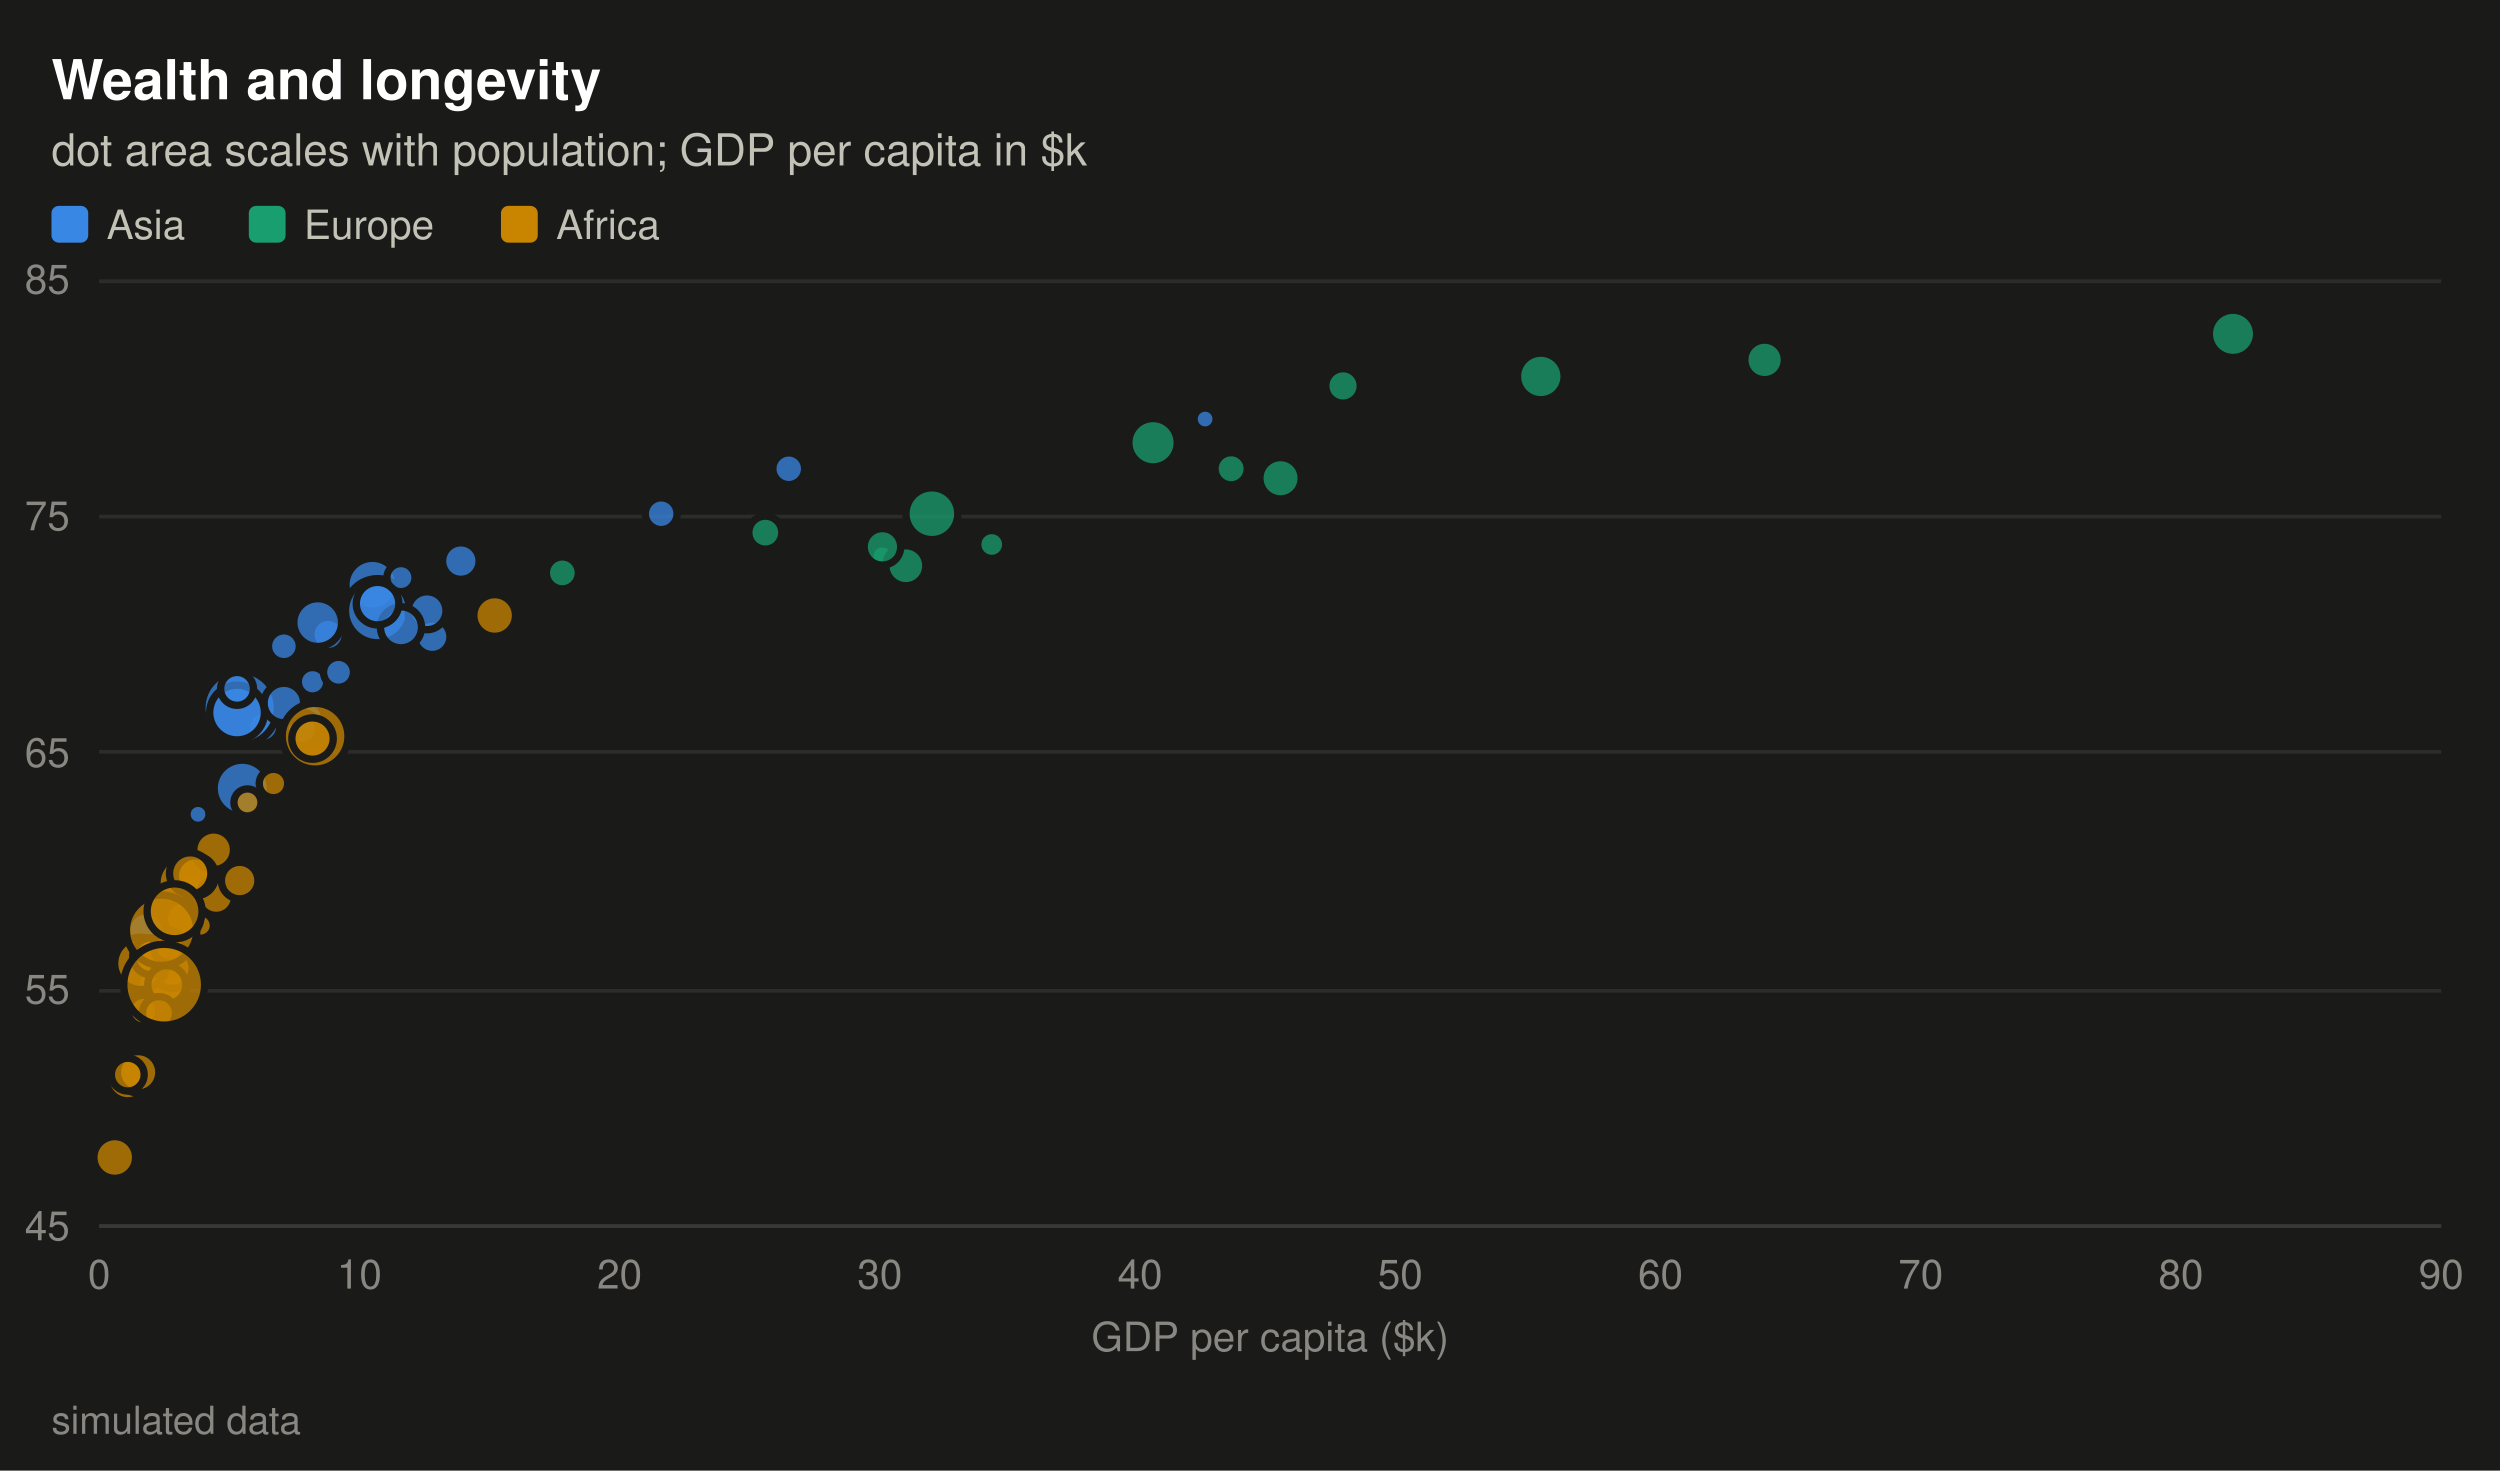
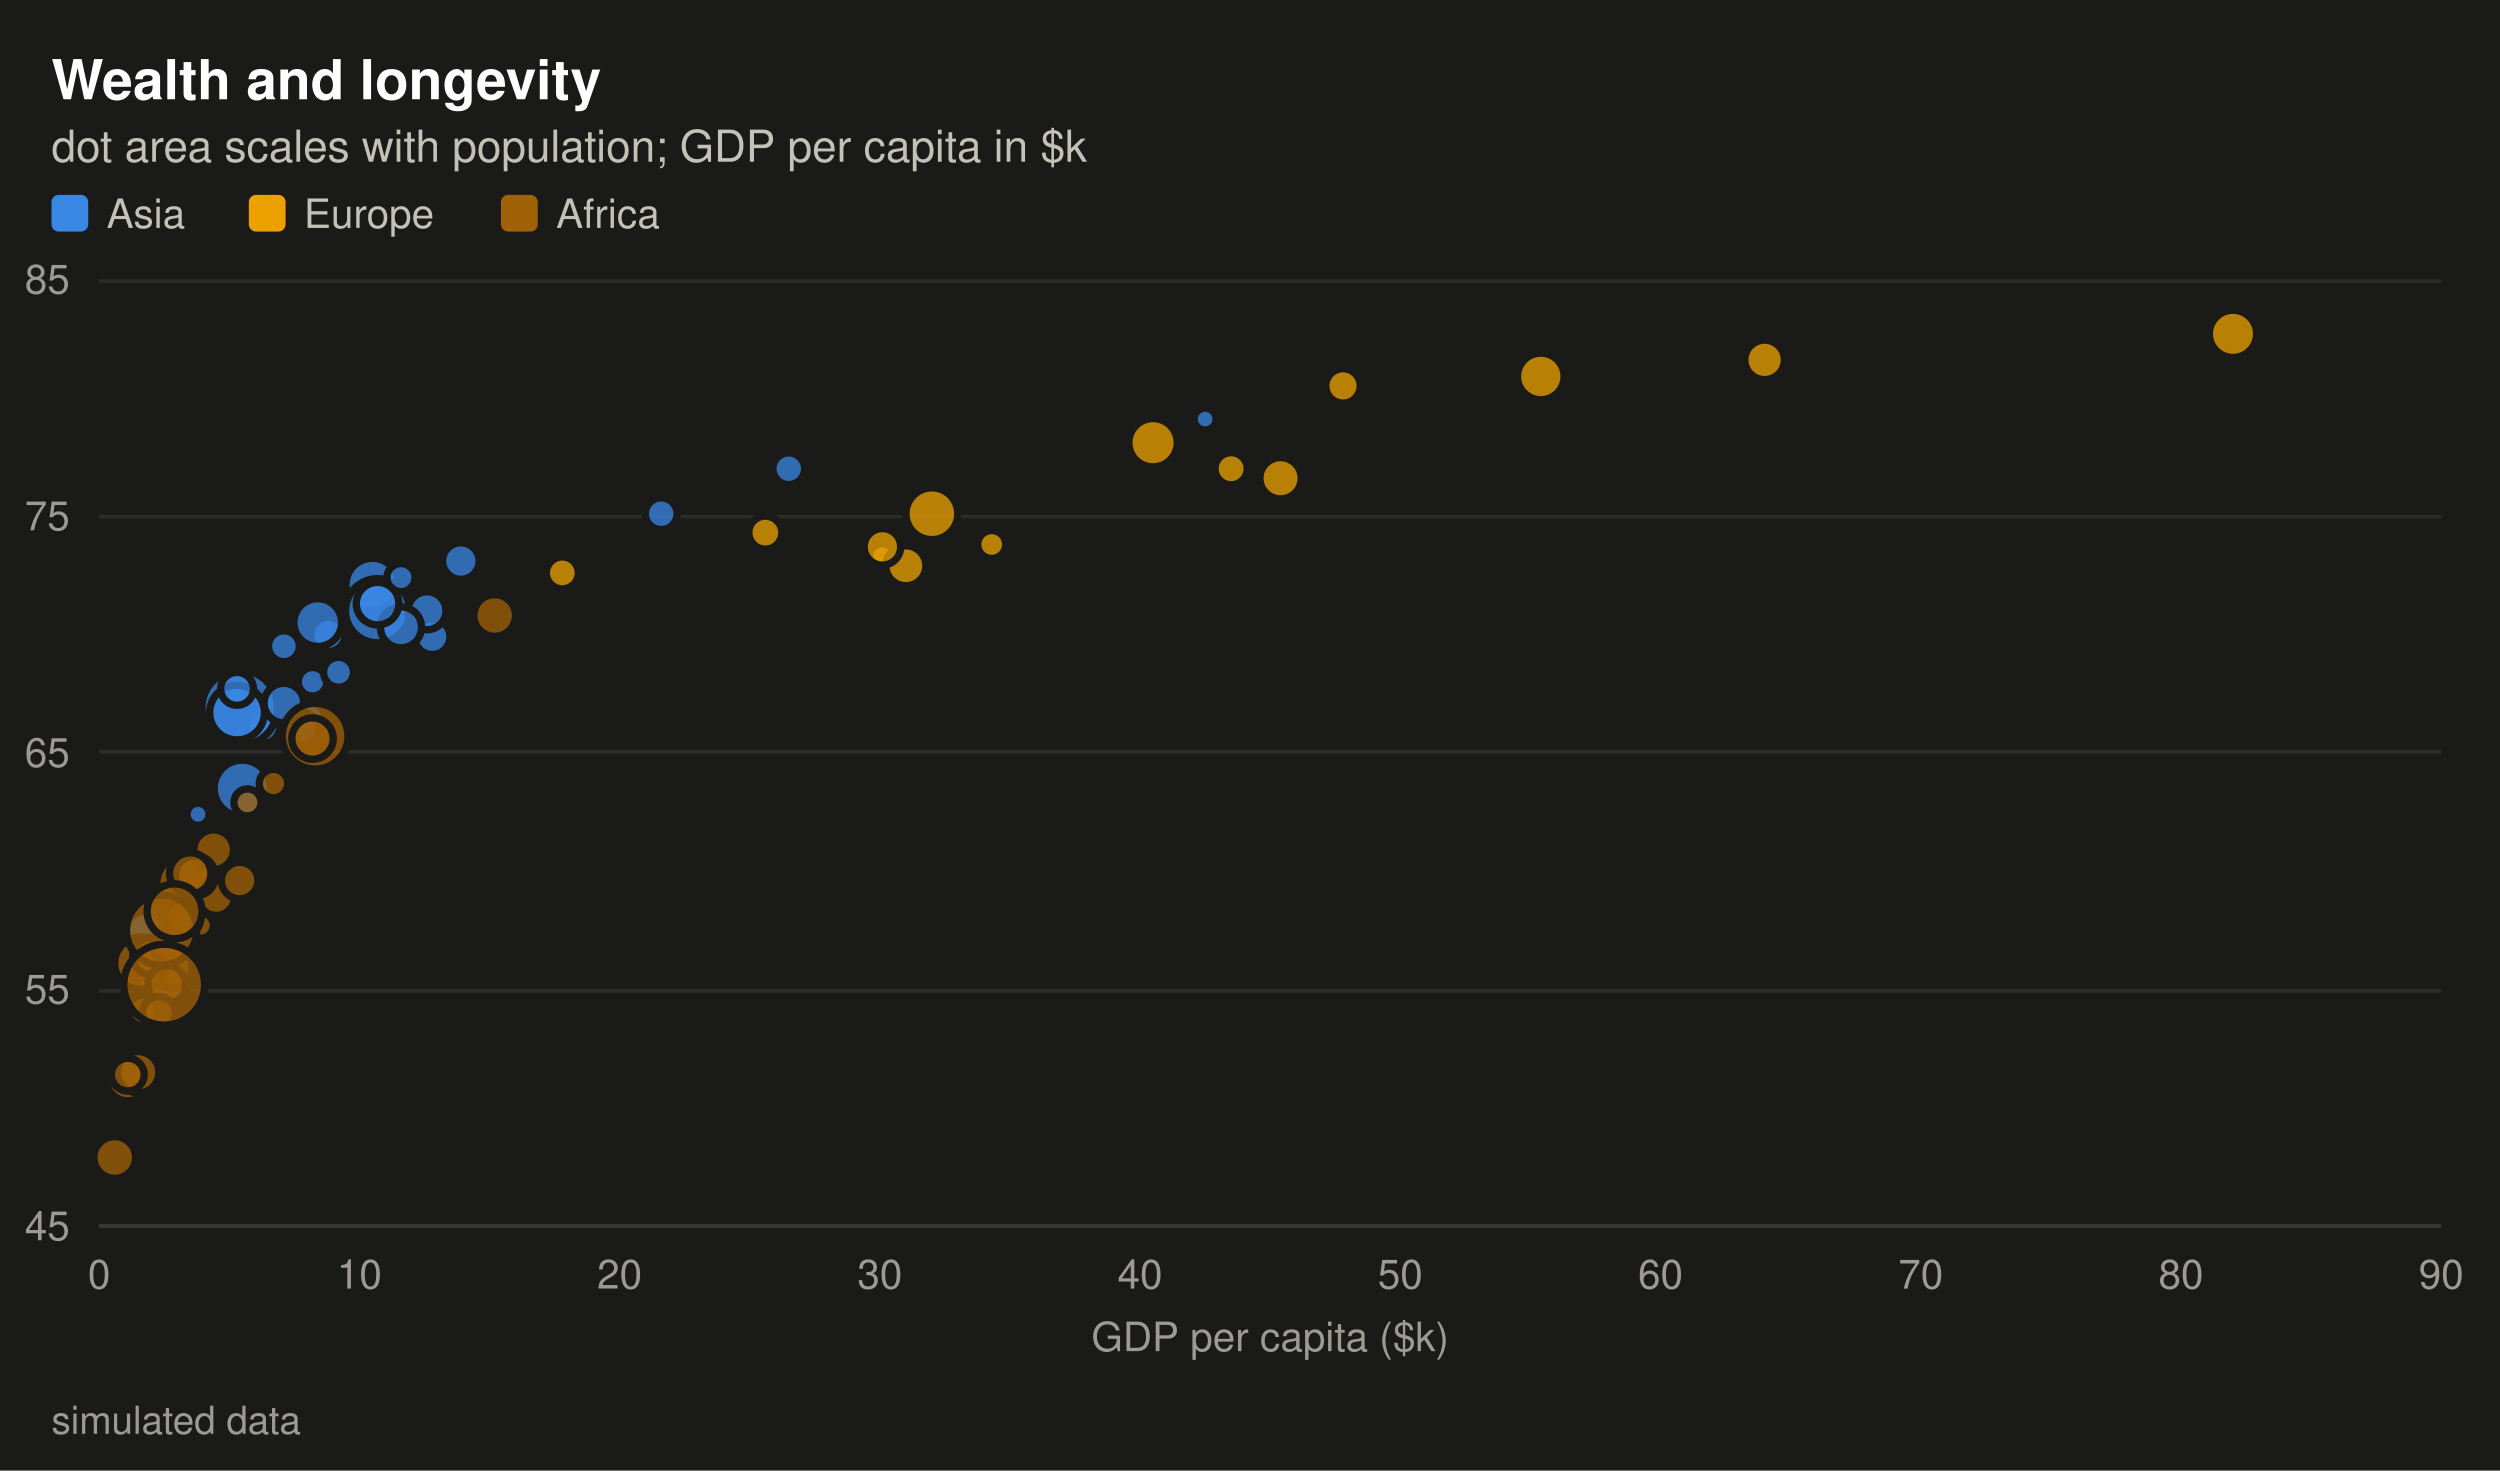
<svg xmlns="http://www.w3.org/2000/svg" viewBox="0 0 680 400" width="680" height="400" role="img" font-family="system-ui, -apple-system, &quot;Segoe UI&quot;, Helvetica, Arial, sans-serif">
  <rect x="0" y="0" width="680" height="400" fill="#1a1a19" />
  <line x1="26.97" x2="664" y1="333.5" y2="333.5" stroke="#2c2c2a" stroke-width="1" />
  <line x1="26.97" x2="664" y1="269.5" y2="269.5" stroke="#2c2c2a" stroke-width="1" />
  <line x1="26.97" x2="664" y1="204.5" y2="204.5" stroke="#2c2c2a" stroke-width="1" />
  <line x1="26.97" x2="664" y1="140.5" y2="140.5" stroke="#2c2c2a" stroke-width="1" />
  <line x1="26.97" x2="664" y1="76.5" y2="76.5" stroke="#2c2c2a" stroke-width="1" />
  <line x1="26.97" x2="664" y1="333.5" y2="333.5" stroke="#383835" stroke-width="1" />
  <defs>
    <clipPath id="limnclip12">
-       <rect x="20.97" y="70" width="644.03" height="269.5" />
+       <rect x="20.97" y="70" width="649.03" height="269.5" />
    </clipPath>
  </defs>
  <g clip-path="url(#limnclip12)">
    <circle cx="71.56" cy="197.67" r="4.53" fill="#3987e5" fill-opacity="0.75" stroke="#1a1a19" stroke-width="2" />
    <circle cx="101.29" cy="159.04" r="7.19" fill="#3987e5" fill-opacity="0.75" stroke="#1a1a19" stroke-width="2" />
    <circle cx="84.3" cy="195.09" r="3.95" fill="#3987e5" fill-opacity="0.75" stroke="#1a1a19" stroke-width="2" />
    <circle cx="214.54" cy="127.5" r="4.32" fill="#3987e5" fill-opacity="0.75" stroke="#1a1a19" stroke-width="2" />
    <circle cx="85.01" cy="185.44" r="3.88" fill="#3987e5" fill-opacity="0.75" stroke="#1a1a19" stroke-width="2" />
    <circle cx="327.79" cy="113.98" r="3" fill="#3987e5" fill-opacity="0.75" stroke="#1a1a19" stroke-width="2" />
    <circle cx="77.22" cy="175.78" r="4.2" fill="#3987e5" fill-opacity="0.75" stroke="#1a1a19" stroke-width="2" />
    <circle cx="65.19" cy="192.52" r="10.27" fill="#3987e5" fill-opacity="0.75" stroke="#1a1a19" stroke-width="2" />
    <circle cx="65.9" cy="214.41" r="7.65" fill="#3987e5" fill-opacity="0.75" stroke="#1a1a19" stroke-width="2" />
    <circle cx="125.35" cy="152.61" r="4.97" fill="#3987e5" fill-opacity="0.75" stroke="#1a1a19" stroke-width="2" />
    <circle cx="89.25" cy="172.56" r="4.68" fill="#3987e5" fill-opacity="0.75" stroke="#1a1a19" stroke-width="2" />
    <circle cx="179.85" cy="139.73" r="4.32" fill="#3987e5" fill-opacity="0.75" stroke="#1a1a19" stroke-width="2" />
    <circle cx="53.86" cy="221.49" r="3" fill="#3987e5" fill-opacity="0.75" stroke="#1a1a19" stroke-width="2" />
    <circle cx="86.42" cy="169.34" r="6.5" fill="#3987e5" fill-opacity="0.75" stroke="#1a1a19" stroke-width="2" />
    <circle cx="64.48" cy="193.81" r="7.45" fill="#3987e5" fill-opacity="0.75" stroke="#1a1a19" stroke-width="2" />
    <circle cx="82.18" cy="198.31" r="4.54" fill="#3987e5" fill-opacity="0.75" stroke="#1a1a19" stroke-width="2" />
    <circle cx="39.71" cy="253.03" r="5.25" fill="#3987e5" fill-opacity="0.75" stroke="#1a1a19" stroke-width="2" />
    <circle cx="117.57" cy="173.21" r="4.82" fill="#3987e5" fill-opacity="0.75" stroke="#1a1a19" stroke-width="2" />
    <circle cx="102.7" cy="166.12" r="8.73" fill="#3987e5" fill-opacity="0.75" stroke="#1a1a19" stroke-width="2" />
    <circle cx="116.15" cy="166.12" r="5.16" fill="#3987e5" fill-opacity="0.75" stroke="#1a1a19" stroke-width="2" />
    <circle cx="77.22" cy="191.23" r="5.38" fill="#3987e5" fill-opacity="0.75" stroke="#1a1a19" stroke-width="2" />
    <circle cx="109.07" cy="157.11" r="3.83" fill="#3987e5" fill-opacity="0.75" stroke="#1a1a19" stroke-width="2" />
    <circle cx="109.07" cy="170.63" r="5.58" fill="#3987e5" fill-opacity="0.75" stroke="#1a1a19" stroke-width="2" />
    <circle cx="64.48" cy="187.37" r="4.47" fill="#3987e5" fill-opacity="0.75" stroke="#1a1a19" stroke-width="2" />
    <circle cx="92.08" cy="182.86" r="4.08" fill="#3987e5" fill-opacity="0.75" stroke="#1a1a19" stroke-width="2" />
    <circle cx="102.7" cy="164.19" r="5.79" fill="#3987e5" fill-opacity="0.75" stroke="#1a1a19" stroke-width="2" />
-     <circle cx="253.47" cy="139.73" r="7.05" fill="#199e70" fill-opacity="0.75" stroke="#1a1a19" stroke-width="2" />
-     <circle cx="240.02" cy="151.32" r="3.42" fill="#199e70" fill-opacity="0.75" stroke="#1a1a19" stroke-width="2" />
-     <circle cx="269.75" cy="148.1" r="3.81" fill="#199e70" fill-opacity="0.75" stroke="#1a1a19" stroke-width="2" />
-     <circle cx="313.63" cy="120.42" r="6.58" fill="#199e70" fill-opacity="0.75" stroke="#1a1a19" stroke-width="2" />
-     <circle cx="348.31" cy="130.08" r="5.62" fill="#199e70" fill-opacity="0.75" stroke="#1a1a19" stroke-width="2" />
-     <circle cx="334.87" cy="127.5" r="4.38" fill="#199e70" fill-opacity="0.75" stroke="#1a1a19" stroke-width="2" />
-     <circle cx="208.17" cy="144.88" r="4.49" fill="#199e70" fill-opacity="0.75" stroke="#1a1a19" stroke-width="2" />
-     <circle cx="152.96" cy="155.83" r="4.35" fill="#199e70" fill-opacity="0.75" stroke="#1a1a19" stroke-width="2" />
-     <circle cx="479.97" cy="97.89" r="5.38" fill="#199e70" fill-opacity="0.75" stroke="#1a1a19" stroke-width="2" />
-     <circle cx="419.1" cy="102.39" r="6.34" fill="#199e70" fill-opacity="0.75" stroke="#1a1a19" stroke-width="2" />
-     <circle cx="246.39" cy="153.89" r="5.44" fill="#199e70" fill-opacity="0.75" stroke="#1a1a19" stroke-width="2" />
-     <circle cx="240.02" cy="148.74" r="4.97" fill="#199e70" fill-opacity="0.75" stroke="#1a1a19" stroke-width="2" />
-     <circle cx="365.3" cy="104.97" r="4.69" fill="#199e70" fill-opacity="0.75" stroke="#1a1a19" stroke-width="2" />
-     <circle cx="607.37" cy="90.81" r="6.43" fill="#199e70" fill-opacity="0.75" stroke="#1a1a19" stroke-width="2" />
-     <circle cx="54.57" cy="251.74" r="3.47" fill="#c98500" fill-opacity="0.75" stroke="#1a1a19" stroke-width="2" />
-     <circle cx="51.74" cy="240.8" r="3.86" fill="#c98500" fill-opacity="0.75" stroke="#1a1a19" stroke-width="2" />
-     <circle cx="34.75" cy="293.59" r="5.84" fill="#c98500" fill-opacity="0.75" stroke="#1a1a19" stroke-width="2" />
-     <circle cx="50.32" cy="240.16" r="7.61" fill="#c98500" fill-opacity="0.75" stroke="#1a1a19" stroke-width="2" />
-     <circle cx="43.95" cy="267.84" r="6.78" fill="#c98500" fill-opacity="0.75" stroke="#1a1a19" stroke-width="2" />
-     <circle cx="49.62" cy="249.81" r="4.92" fill="#c98500" fill-opacity="0.75" stroke="#1a1a19" stroke-width="2" />
-     <circle cx="74.39" cy="213.12" r="3.88" fill="#c98500" fill-opacity="0.75" stroke="#1a1a19" stroke-width="2" />
-     <circle cx="43.95" cy="260.76" r="5.1" fill="#c98500" fill-opacity="0.75" stroke="#1a1a19" stroke-width="2" />
-     <circle cx="39" cy="274.92" r="4.21" fill="#c98500" fill-opacity="0.75" stroke="#1a1a19" stroke-width="2" />
-     <circle cx="46.78" cy="263.33" r="5.5" fill="#c98500" fill-opacity="0.75" stroke="#1a1a19" stroke-width="2" />
-     <circle cx="85.71" cy="200.24" r="8.95" fill="#c98500" fill-opacity="0.75" stroke="#1a1a19" stroke-width="2" />
-     <circle cx="38.29" cy="262.04" r="7.11" fill="#c98500" fill-opacity="0.75" stroke="#1a1a19" stroke-width="2" />
-     <circle cx="41.12" cy="260.11" r="5.02" fill="#c98500" fill-opacity="0.75" stroke="#1a1a19" stroke-width="2" />
-     <circle cx="58.82" cy="244.02" r="4.97" fill="#c98500" fill-opacity="0.75" stroke="#1a1a19" stroke-width="2" />
-     <circle cx="46.08" cy="257.54" r="4.38" fill="#c98500" fill-opacity="0.75" stroke="#1a1a19" stroke-width="2" />
-     <circle cx="67.31" cy="218.27" r="3.69" fill="#c98500" fill-opacity="0.75" stroke="#1a1a19" stroke-width="2" />
-     <circle cx="31.21" cy="314.83" r="5.68" fill="#c98500" fill-opacity="0.75" stroke="#1a1a19" stroke-width="2" />
-     <circle cx="37.58" cy="291.66" r="5.63" fill="#c98500" fill-opacity="0.75" stroke="#1a1a19" stroke-width="2" />
-     <circle cx="58.11" cy="231.14" r="5.4" fill="#c98500" fill-opacity="0.75" stroke="#1a1a19" stroke-width="2" />
-     <circle cx="85.01" cy="200.89" r="5.63" fill="#c98500" fill-opacity="0.75" stroke="#1a1a19" stroke-width="2" />
-     <circle cx="45.37" cy="267.84" r="5.17" fill="#c98500" fill-opacity="0.75" stroke="#1a1a19" stroke-width="2" />
-     <circle cx="134.55" cy="167.41" r="5.67" fill="#c98500" fill-opacity="0.75" stroke="#1a1a19" stroke-width="2" />
-     <circle cx="43.95" cy="253.03" r="9.58" fill="#c98500" fill-opacity="0.75" stroke="#1a1a19" stroke-width="2" />
-     <circle cx="34.75" cy="292.3" r="4.46" fill="#c98500" fill-opacity="0.75" stroke="#1a1a19" stroke-width="2" />
-     <circle cx="65.19" cy="239.51" r="4.97" fill="#c98500" fill-opacity="0.75" stroke="#1a1a19" stroke-width="2" />
-     <circle cx="53.16" cy="238.23" r="5.46" fill="#c98500" fill-opacity="0.75" stroke="#1a1a19" stroke-width="2" />
-     <circle cx="43.25" cy="275.56" r="4.49" fill="#c98500" fill-opacity="0.75" stroke="#1a1a19" stroke-width="2" />
-     <circle cx="44.66" cy="267.84" r="11" fill="#c98500" fill-opacity="0.75" stroke="#1a1a19" stroke-width="2" />
-     <circle cx="51.74" cy="237.58" r="5.63" fill="#c98500" fill-opacity="0.75" stroke="#1a1a19" stroke-width="2" />
-     <circle cx="47.49" cy="247.88" r="7.47" fill="#c98500" fill-opacity="0.75" stroke="#1a1a19" stroke-width="2" />
+     <circle cx="253.47" cy="139.73" r="7.05" fill="#eda100" fill-opacity="0.75" stroke="#1a1a19" stroke-width="2" />
+     <circle cx="240.02" cy="151.32" r="3.42" fill="#eda100" fill-opacity="0.75" stroke="#1a1a19" stroke-width="2" />
+     <circle cx="269.75" cy="148.1" r="3.81" fill="#eda100" fill-opacity="0.75" stroke="#1a1a19" stroke-width="2" />
+     <circle cx="313.63" cy="120.42" r="6.58" fill="#eda100" fill-opacity="0.75" stroke="#1a1a19" stroke-width="2" />
+     <circle cx="348.31" cy="130.08" r="5.62" fill="#eda100" fill-opacity="0.75" stroke="#1a1a19" stroke-width="2" />
+     <circle cx="334.87" cy="127.5" r="4.38" fill="#eda100" fill-opacity="0.75" stroke="#1a1a19" stroke-width="2" />
+     <circle cx="208.17" cy="144.88" r="4.49" fill="#eda100" fill-opacity="0.75" stroke="#1a1a19" stroke-width="2" />
+     <circle cx="152.96" cy="155.83" r="4.35" fill="#eda100" fill-opacity="0.75" stroke="#1a1a19" stroke-width="2" />
+     <circle cx="479.97" cy="97.89" r="5.38" fill="#eda100" fill-opacity="0.75" stroke="#1a1a19" stroke-width="2" />
+     <circle cx="419.1" cy="102.39" r="6.34" fill="#eda100" fill-opacity="0.75" stroke="#1a1a19" stroke-width="2" />
+     <circle cx="246.39" cy="153.89" r="5.44" fill="#eda100" fill-opacity="0.75" stroke="#1a1a19" stroke-width="2" />
+     <circle cx="240.02" cy="148.74" r="4.97" fill="#eda100" fill-opacity="0.75" stroke="#1a1a19" stroke-width="2" />
+     <circle cx="365.3" cy="104.97" r="4.69" fill="#eda100" fill-opacity="0.75" stroke="#1a1a19" stroke-width="2" />
+     <circle cx="607.37" cy="90.81" r="6.43" fill="#eda100" fill-opacity="0.75" stroke="#1a1a19" stroke-width="2" />
+     <circle cx="54.57" cy="251.74" r="3.47" fill="#a16207" fill-opacity="0.75" stroke="#1a1a19" stroke-width="2" />
+     <circle cx="51.74" cy="240.8" r="3.86" fill="#a16207" fill-opacity="0.75" stroke="#1a1a19" stroke-width="2" />
+     <circle cx="34.75" cy="293.59" r="5.84" fill="#a16207" fill-opacity="0.75" stroke="#1a1a19" stroke-width="2" />
+     <circle cx="50.32" cy="240.16" r="7.61" fill="#a16207" fill-opacity="0.75" stroke="#1a1a19" stroke-width="2" />
+     <circle cx="43.95" cy="267.84" r="6.78" fill="#a16207" fill-opacity="0.75" stroke="#1a1a19" stroke-width="2" />
+     <circle cx="49.62" cy="249.81" r="4.92" fill="#a16207" fill-opacity="0.75" stroke="#1a1a19" stroke-width="2" />
+     <circle cx="74.39" cy="213.12" r="3.88" fill="#a16207" fill-opacity="0.75" stroke="#1a1a19" stroke-width="2" />
+     <circle cx="43.95" cy="260.76" r="5.1" fill="#a16207" fill-opacity="0.75" stroke="#1a1a19" stroke-width="2" />
+     <circle cx="39" cy="274.92" r="4.21" fill="#a16207" fill-opacity="0.75" stroke="#1a1a19" stroke-width="2" />
+     <circle cx="46.78" cy="263.33" r="5.5" fill="#a16207" fill-opacity="0.75" stroke="#1a1a19" stroke-width="2" />
+     <circle cx="85.71" cy="200.24" r="8.95" fill="#a16207" fill-opacity="0.75" stroke="#1a1a19" stroke-width="2" />
+     <circle cx="38.29" cy="262.04" r="7.11" fill="#a16207" fill-opacity="0.75" stroke="#1a1a19" stroke-width="2" />
+     <circle cx="41.12" cy="260.11" r="5.02" fill="#a16207" fill-opacity="0.75" stroke="#1a1a19" stroke-width="2" />
+     <circle cx="58.82" cy="244.02" r="4.97" fill="#a16207" fill-opacity="0.75" stroke="#1a1a19" stroke-width="2" />
+     <circle cx="46.08" cy="257.54" r="4.38" fill="#a16207" fill-opacity="0.75" stroke="#1a1a19" stroke-width="2" />
+     <circle cx="67.31" cy="218.27" r="3.69" fill="#a16207" fill-opacity="0.75" stroke="#1a1a19" stroke-width="2" />
+     <circle cx="31.21" cy="314.83" r="5.68" fill="#a16207" fill-opacity="0.75" stroke="#1a1a19" stroke-width="2" />
+     <circle cx="37.58" cy="291.66" r="5.63" fill="#a16207" fill-opacity="0.75" stroke="#1a1a19" stroke-width="2" />
+     <circle cx="58.11" cy="231.14" r="5.4" fill="#a16207" fill-opacity="0.75" stroke="#1a1a19" stroke-width="2" />
+     <circle cx="85.01" cy="200.89" r="5.63" fill="#a16207" fill-opacity="0.75" stroke="#1a1a19" stroke-width="2" />
+     <circle cx="45.37" cy="267.84" r="5.17" fill="#a16207" fill-opacity="0.75" stroke="#1a1a19" stroke-width="2" />
+     <circle cx="134.55" cy="167.41" r="5.67" fill="#a16207" fill-opacity="0.75" stroke="#1a1a19" stroke-width="2" />
+     <circle cx="43.95" cy="253.03" r="9.58" fill="#a16207" fill-opacity="0.75" stroke="#1a1a19" stroke-width="2" />
+     <circle cx="34.75" cy="292.3" r="4.46" fill="#a16207" fill-opacity="0.75" stroke="#1a1a19" stroke-width="2" />
+     <circle cx="65.19" cy="239.51" r="4.97" fill="#a16207" fill-opacity="0.75" stroke="#1a1a19" stroke-width="2" />
+     <circle cx="53.16" cy="238.23" r="5.46" fill="#a16207" fill-opacity="0.75" stroke="#1a1a19" stroke-width="2" />
+     <circle cx="43.25" cy="275.56" r="4.49" fill="#a16207" fill-opacity="0.75" stroke="#1a1a19" stroke-width="2" />
+     <circle cx="44.66" cy="267.84" r="11" fill="#a16207" fill-opacity="0.75" stroke="#1a1a19" stroke-width="2" />
+     <circle cx="51.74" cy="237.58" r="5.63" fill="#a16207" fill-opacity="0.75" stroke="#1a1a19" stroke-width="2" />
+     <circle cx="47.49" cy="247.88" r="7.47" fill="#a16207" fill-opacity="0.75" stroke="#1a1a19" stroke-width="2" />
  </g>
-   <text x="18.97" y="333.5" dy="0.35em" text-anchor="end" style="font-variant-numeric: tabular-nums" font-size="11" fill="#898781">45</text>
-   <text x="18.97" y="269.12" dy="0.35em" text-anchor="end" style="font-variant-numeric: tabular-nums" font-size="11" fill="#898781">55</text>
-   <text x="18.97" y="204.75" dy="0.35em" text-anchor="end" style="font-variant-numeric: tabular-nums" font-size="11" fill="#898781">65</text>
-   <text x="18.97" y="140.38" dy="0.35em" text-anchor="end" style="font-variant-numeric: tabular-nums" font-size="11" fill="#898781">75</text>
-   <text x="18.97" y="76" dy="0.35em" text-anchor="end" style="font-variant-numeric: tabular-nums" font-size="11" fill="#898781">85</text>
-   <text x="26.97" y="350.5" text-anchor="middle" font-size="11" fill="#898781">0</text>
-   <text x="97.75" y="350.5" text-anchor="middle" font-size="11" fill="#898781">10</text>
-   <text x="168.53" y="350.5" text-anchor="middle" font-size="11" fill="#898781">20</text>
-   <text x="239.31" y="350.5" text-anchor="middle" font-size="11" fill="#898781">30</text>
-   <text x="310.09" y="350.5" text-anchor="middle" font-size="11" fill="#898781">40</text>
-   <text x="380.87" y="350.5" text-anchor="middle" font-size="11" fill="#898781">50</text>
-   <text x="451.66" y="350.5" text-anchor="middle" font-size="11" fill="#898781">60</text>
-   <text x="522.44" y="350.5" text-anchor="middle" font-size="11" fill="#898781">70</text>
-   <text x="593.22" y="350.5" text-anchor="middle" font-size="11" fill="#898781">80</text>
-   <text x="664" y="350.5" text-anchor="middle" font-size="11" fill="#898781">90</text>
+   <text x="18.97" y="333.5" dy="0.35em" text-anchor="end" style="font-variant-numeric: tabular-nums" font-size="11" fill="#9c9a93">45</text>
+   <text x="18.97" y="269.12" dy="0.35em" text-anchor="end" style="font-variant-numeric: tabular-nums" font-size="11" fill="#9c9a93">55</text>
+   <text x="18.97" y="204.75" dy="0.35em" text-anchor="end" style="font-variant-numeric: tabular-nums" font-size="11" fill="#9c9a93">65</text>
+   <text x="18.97" y="140.38" dy="0.35em" text-anchor="end" style="font-variant-numeric: tabular-nums" font-size="11" fill="#9c9a93">75</text>
+   <text x="18.97" y="76" dy="0.35em" text-anchor="end" style="font-variant-numeric: tabular-nums" font-size="11" fill="#9c9a93">85</text>
+   <text x="26.97" y="350.5" text-anchor="middle" font-size="11" fill="#9c9a93">0</text>
+   <text x="97.75" y="350.5" text-anchor="middle" font-size="11" fill="#9c9a93">10</text>
+   <text x="168.53" y="350.5" text-anchor="middle" font-size="11" fill="#9c9a93">20</text>
+   <text x="239.31" y="350.5" text-anchor="middle" font-size="11" fill="#9c9a93">30</text>
+   <text x="310.09" y="350.5" text-anchor="middle" font-size="11" fill="#9c9a93">40</text>
+   <text x="380.87" y="350.5" text-anchor="middle" font-size="11" fill="#9c9a93">50</text>
+   <text x="451.66" y="350.5" text-anchor="middle" font-size="11" fill="#9c9a93">60</text>
+   <text x="522.44" y="350.5" text-anchor="middle" font-size="11" fill="#9c9a93">70</text>
+   <text x="593.22" y="350.5" text-anchor="middle" font-size="11" fill="#9c9a93">80</text>
+   <text x="664" y="350.5" text-anchor="middle" font-size="11" fill="#9c9a93">90</text>
  <text x="14" y="27" fill="#ffffff" font-size="15" font-weight="600">Wealth and longevity</text>
-   <text x="14" y="45" fill="#c3c2b7" font-size="12">dot area scales with population; GDP per capita in $k</text>
-   <rect x="14" y="56" width="10" height="10" rx="2" fill="#3987e5" />
-   <text x="29" y="65" fill="#c3c2b7" font-size="11">Asia</text>
-   <rect x="67.68" y="56" width="10" height="10" rx="2" fill="#199e70" />
-   <text x="82.68" y="65" fill="#c3c2b7" font-size="11">Europe</text>
-   <rect x="136.27" y="56" width="10" height="10" rx="2" fill="#c98500" />
-   <text x="151.27" y="65" fill="#c3c2b7" font-size="11">Africa</text>
-   <text x="345.48" y="367.5" text-anchor="middle" font-size="11" fill="#898781">GDP per capita ($k)</text>
-   <text x="14" y="390" font-size="10.5" fill="#898781">simulated data</text>
+   <text x="14" y="44" fill="#c3c2b7" font-size="12">dot area scales with population; GDP per capita in $k</text>
+   <rect x="14" y="53" width="10" height="10" rx="2" fill="#3987e5" />
+   <text x="29" y="62" fill="#c3c2b7" font-size="11">Asia</text>
+   <rect x="67.68" y="53" width="10" height="10" rx="2" fill="#eda100" />
+   <text x="82.68" y="62" fill="#c3c2b7" font-size="11">Europe</text>
+   <rect x="136.27" y="53" width="10" height="10" rx="2" fill="#a16207" />
+   <text x="151.27" y="62" fill="#c3c2b7" font-size="11">Africa</text>
+   <text x="345.48" y="367.5" text-anchor="middle" font-size="11" fill="#9c9a93">GDP per capita ($k)</text>
+   <text x="14" y="390" font-size="10.5" fill="#9c9a93">simulated data</text>
</svg>
